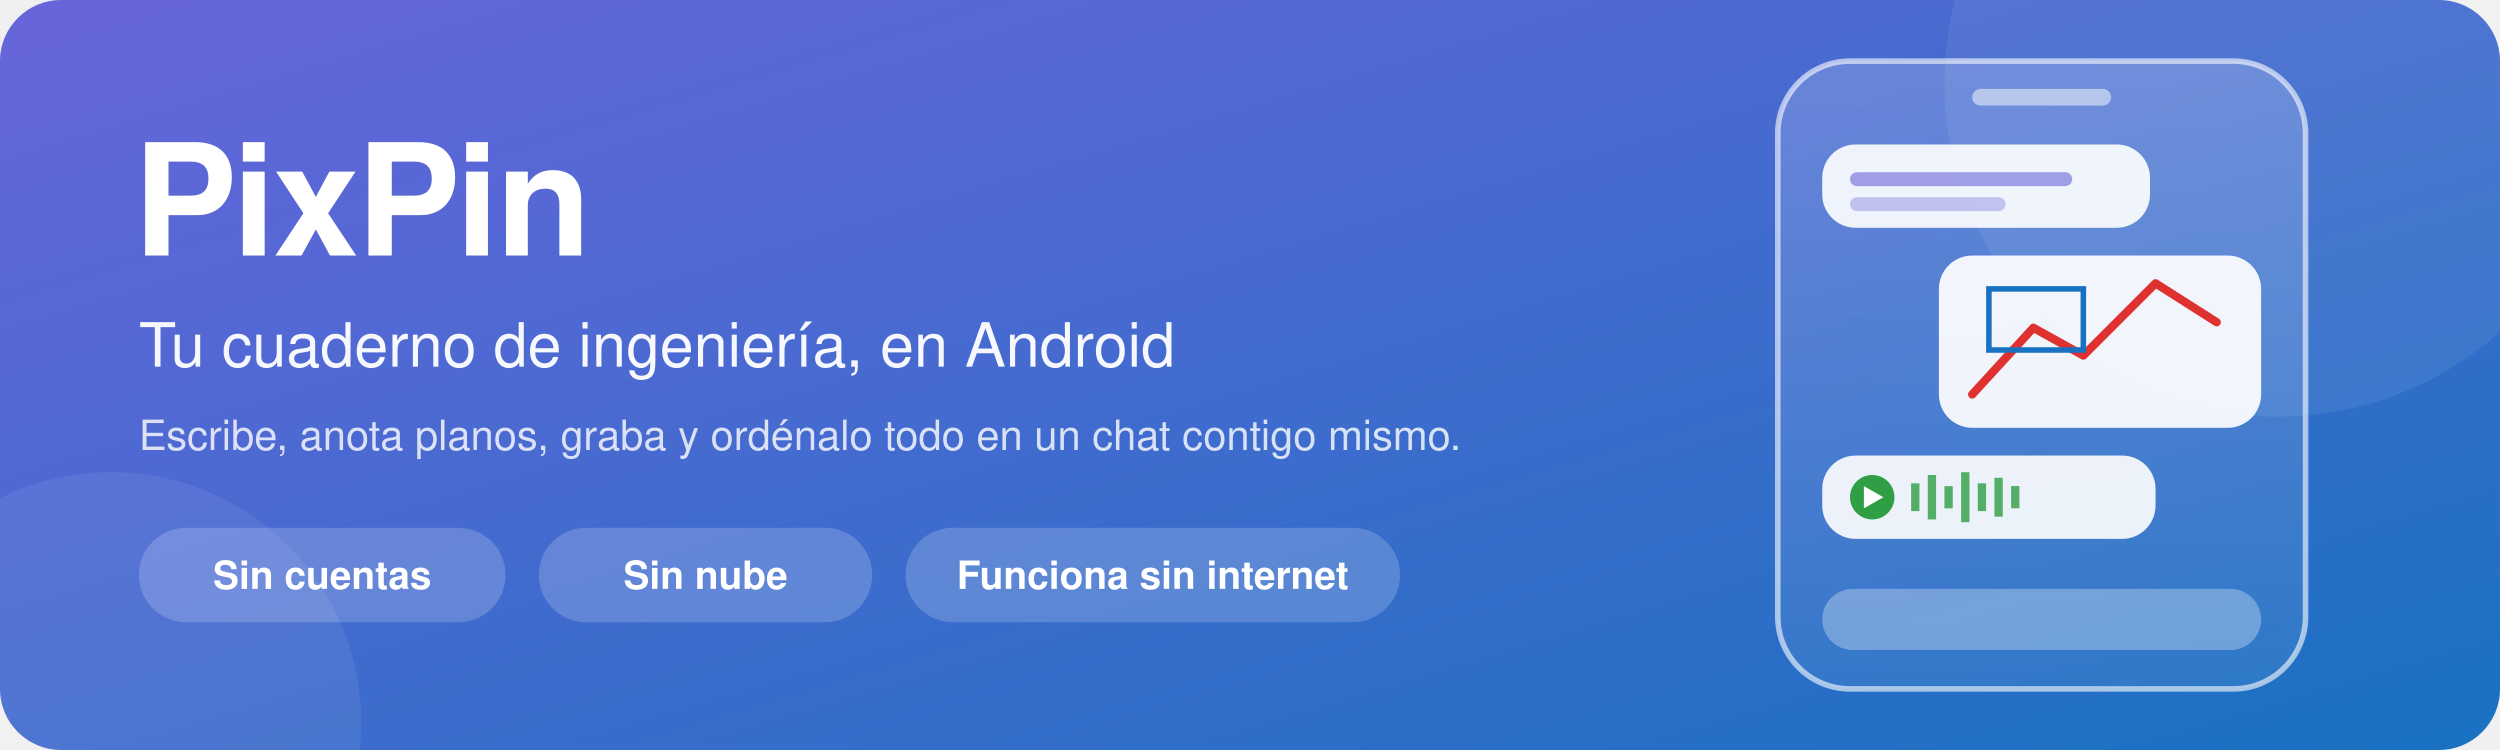
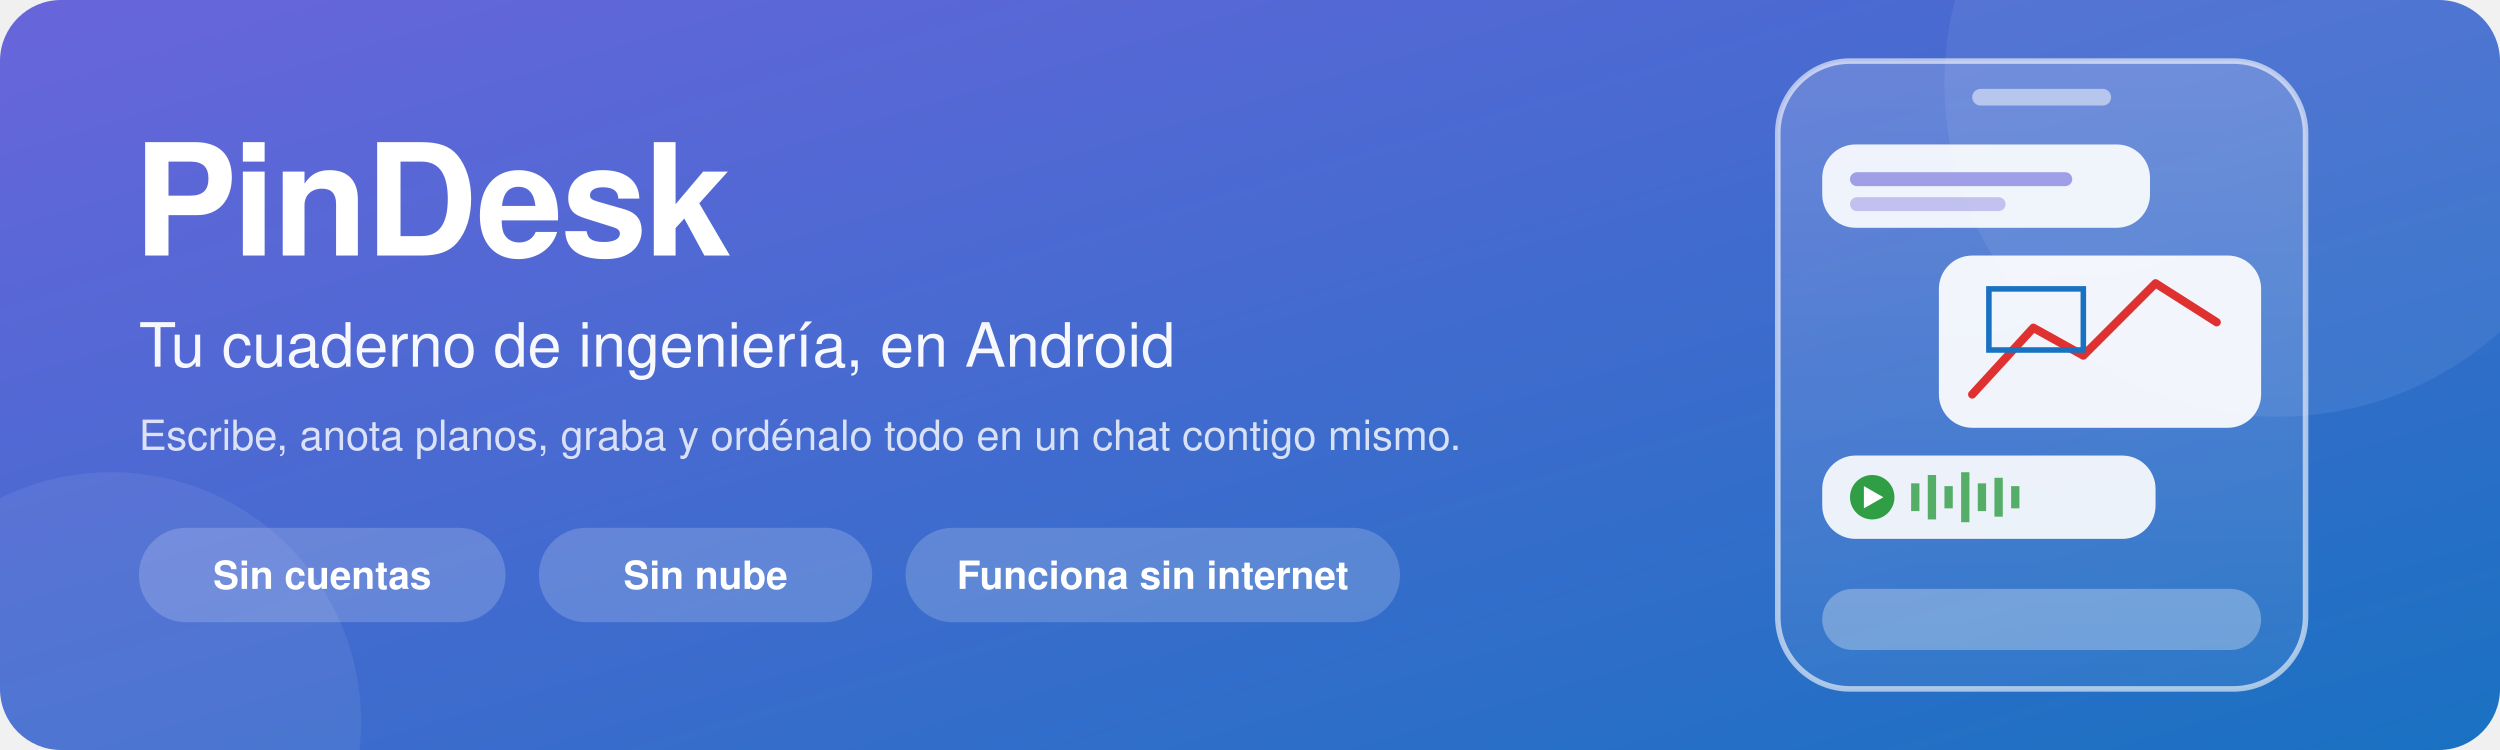
- <svg xmlns="http://www.w3.org/2000/svg" viewBox="0 0 900 270" role="img" aria-label="PixPin: tu cuaderno de ingeniería en Android. Sin cuentas, sin nube, funciona sin internet">
+ <svg xmlns="http://www.w3.org/2000/svg" viewBox="0 0 900 270" role="img" aria-label="PinDesk: tu cuaderno de ingeniería en Android. Sin cuentas, sin nube, funciona sin internet">
  <defs>
    <linearGradient id="f" x1="0" y1="0" x2="1" y2="1">
      <stop offset="0" stop-color="#6965DB" />
      <stop offset="1" stop-color="#1971C2" />
    </linearGradient>
    <linearGradient id="p" x1="0" y1="0" x2="0" y2="1">
      <stop offset="0" stop-color="#ffffff" stop-opacity="0.18" />
      <stop offset="1" stop-color="#ffffff" stop-opacity="0.06" />
    </linearGradient>
  </defs>
  <rect width="900" height="270" rx="22" fill="url(#f)" />
  <g fill="#ffffff" opacity="0.07">
    <circle cx="820" cy="30" r="120" />
    <circle cx="40" cy="260" r="90" />
  </g>
  <g font-family="Segoe UI, Helvetica, Arial, sans-serif" fill="#ffffff">
-     <text x="48" y="92" font-size="56" font-weight="800" letter-spacing="-1">PixPin</text>
+     <text x="48" y="92" font-size="56" font-weight="800" letter-spacing="-1">PinDesk</text>
    <text x="50" y="132" font-size="22" opacity="0.95">Tu cuaderno de ingeniería, en Android</text>
    <text x="50" y="162" font-size="15" opacity="0.8">Escribe, anota planos, graba y ordénalo todo en un chat contigo mismo.</text>
    <g font-size="14" font-weight="600">
      <rect x="50" y="190" width="132" height="34" rx="17" fill="#ffffff" fill-opacity="0.18" />
      <text x="116" y="212" text-anchor="middle">Sin cuentas</text>
      <rect x="194" y="190" width="120" height="34" rx="17" fill="#ffffff" fill-opacity="0.18" />
      <text x="254" y="212" text-anchor="middle">Sin nube</text>
      <rect x="326" y="190" width="178" height="34" rx="17" fill="#ffffff" fill-opacity="0.18" />
      <text x="415" y="212" text-anchor="middle">Funciona sin internet</text>
    </g>
  </g>
  <g transform="translate(640,22)">
    <rect width="190" height="226" rx="26" fill="url(#p)" stroke="#ffffff" stroke-opacity="0.6" stroke-width="2" />
    <rect x="70" y="10" width="50" height="6" rx="3" fill="#ffffff" opacity="0.5" />
    <rect x="16" y="30" width="118" height="30" rx="12" fill="#ffffff" opacity="0.9" />
    <rect x="26" y="40" width="80" height="5" rx="2.5" fill="#6965DB" opacity="0.6" />
    <rect x="26" y="49" width="56" height="5" rx="2.5" fill="#6965DB" opacity="0.35" />
    <rect x="58" y="70" width="116" height="62" rx="12" fill="#ffffff" opacity="0.92" />
    <path d="M70 120 l22 -24 l18 10 l26 -26 l22 14" fill="none" stroke="#E03131" stroke-width="3" stroke-linecap="round" stroke-linejoin="round" />
    <rect x="76" y="82" width="34" height="22" fill="none" stroke="#1971C2" stroke-width="2" />
    <rect x="16" y="142" width="120" height="30" rx="12" fill="#ffffff" opacity="0.9" />
    <circle cx="34" cy="157" r="8" fill="#2F9E44" />
    <path d="M31 153 l7 4 l-7 4 z" fill="#ffffff" />
    <g fill="#2F9E44" opacity="0.8">
      <rect x="48" y="152" width="3" height="10" />
      <rect x="54" y="149" width="3" height="16" />
      <rect x="60" y="153" width="3" height="8" />
      <rect x="66" y="148" width="3" height="18" />
      <rect x="72" y="152" width="3" height="10" />
      <rect x="78" y="150" width="3" height="14" />
      <rect x="84" y="153" width="3" height="8" />
    </g>
    <rect x="16" y="190" width="158" height="22" rx="11" fill="#ffffff" opacity="0.3" />
  </g>
</svg>
